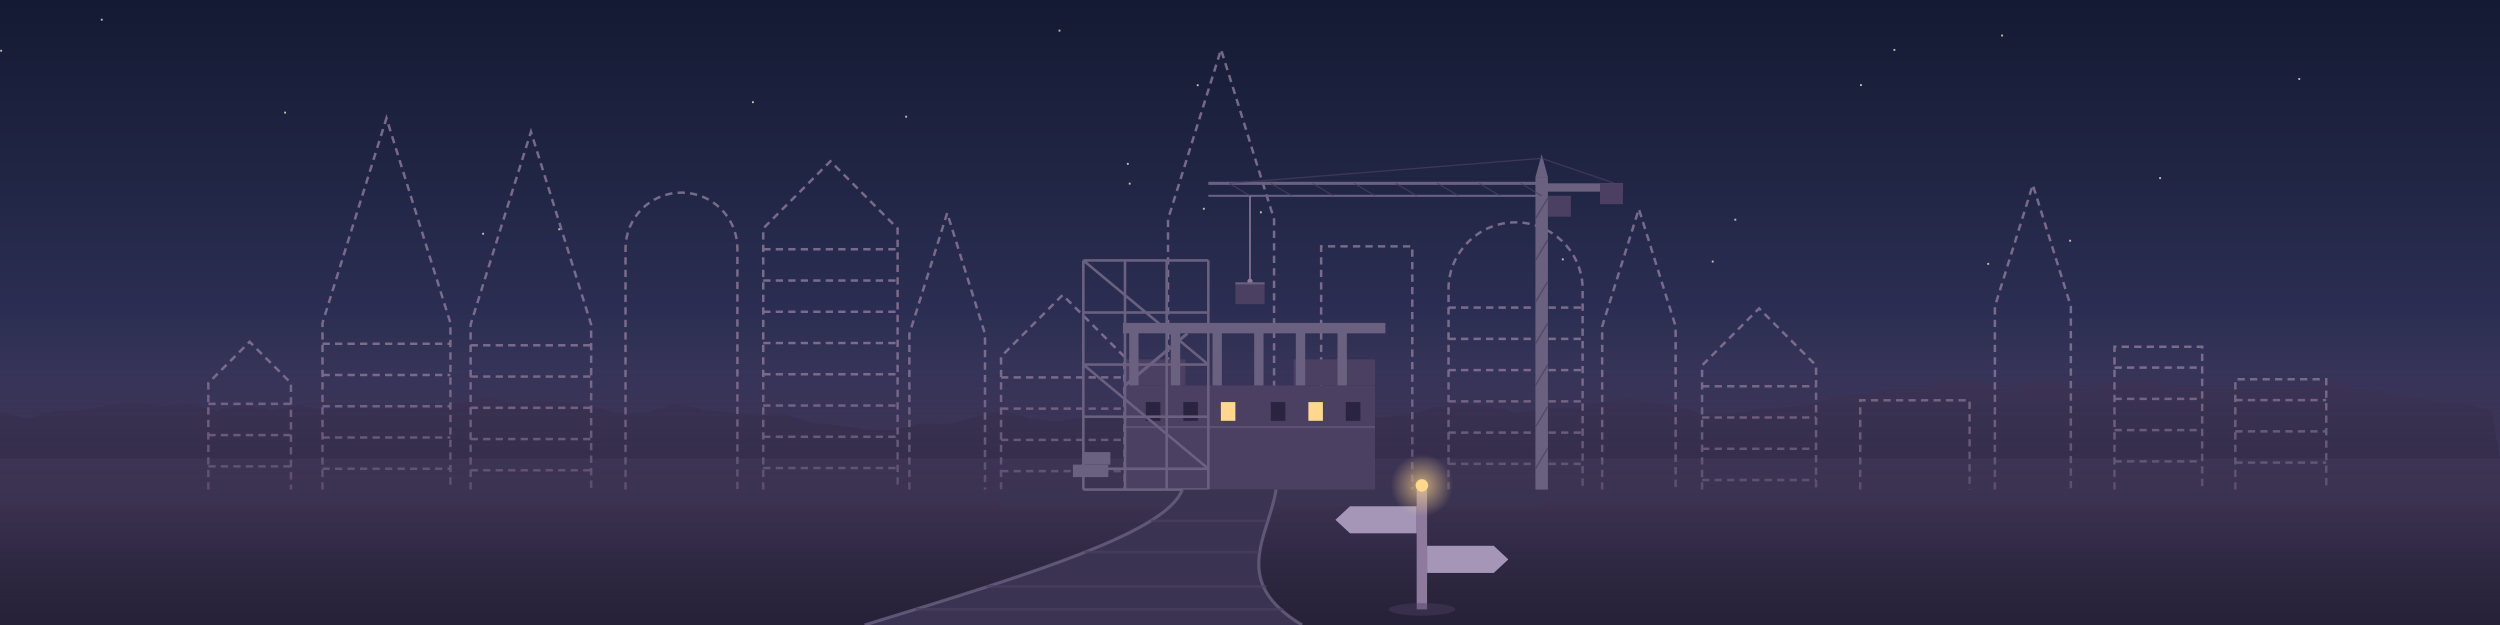
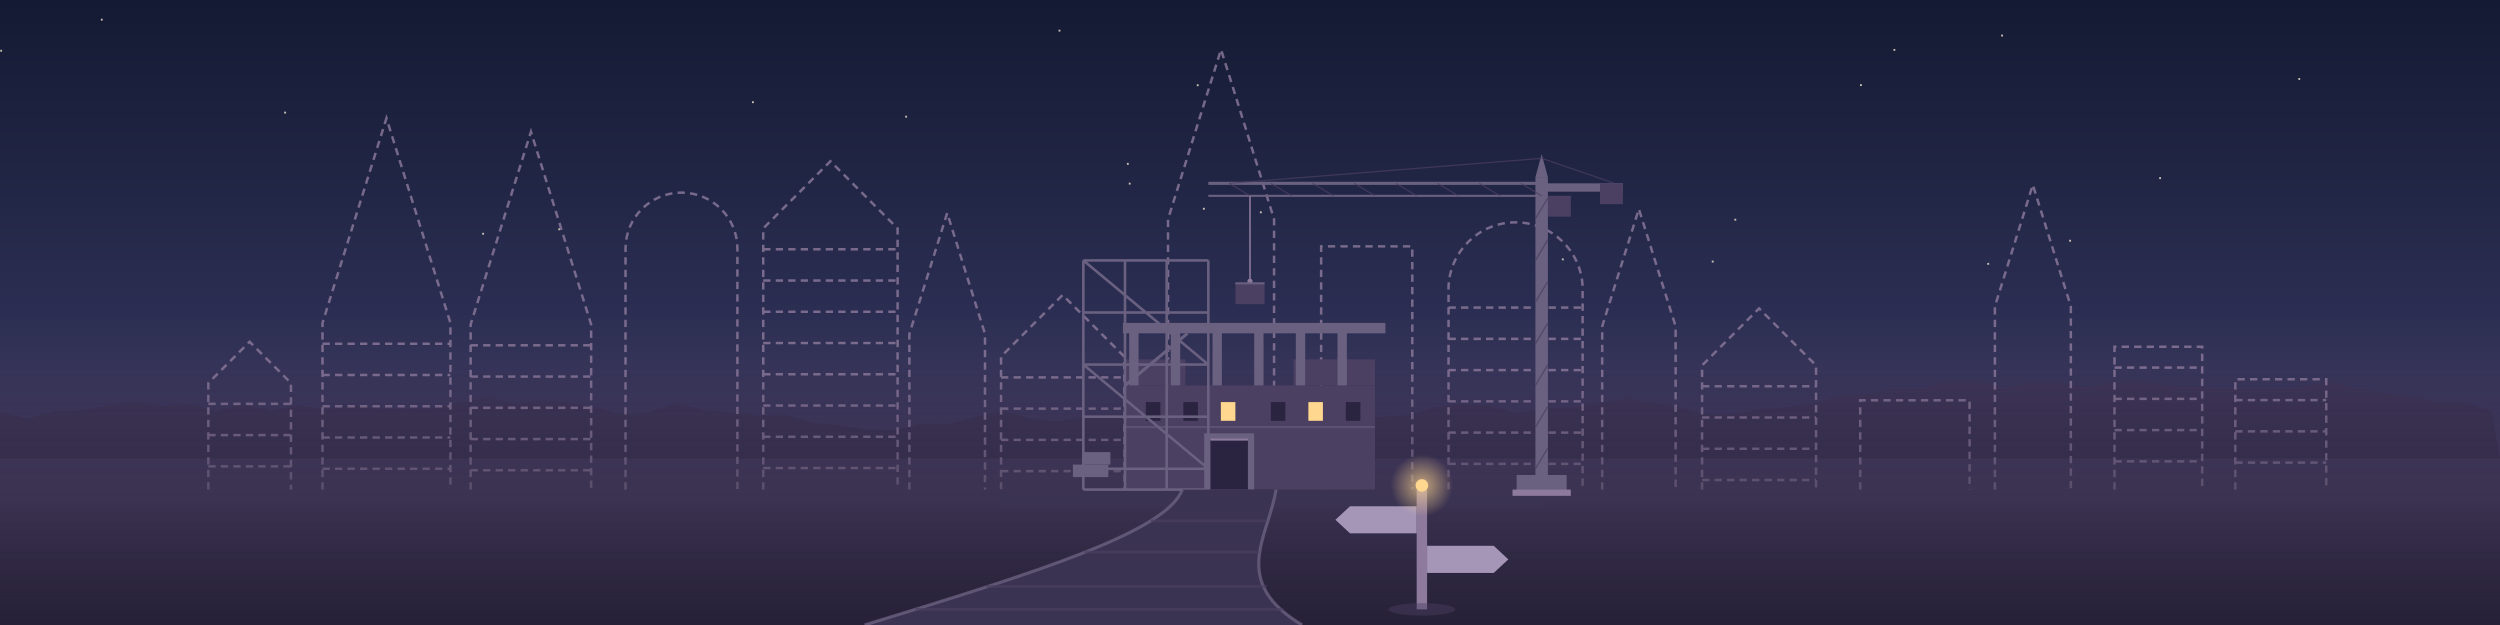
<svg xmlns="http://www.w3.org/2000/svg" viewBox="0 0 2400 600" preserveAspectRatio="xMidYMid slice">
  <defs>
    <linearGradient id="unw-sky" x1="0" y1="0" x2="0" y2="1">
      <stop offset="0" stop-color="#141a33" />
      <stop offset=".5" stop-color="#2b2e52" />
      <stop offset=".8" stop-color="#4f4168" />
      <stop offset="1" stop-color="#3a3352" />
    </linearGradient>
  </defs>
  <rect x="0" y="0" width="2400" height="600" fill="url(#unw-sky)" />
  <path d="M0.2 47.8h1.8v1.8h-1.8zM1921.1 33.2h1.8v1.8h-1.8zM1907.8 252.4h1.8v1.8h-1.8zM1016.2 28.5h1.8v1.8h-1.8zM272.8 107.2h1.8v1.8h-1.8zM1083.6 175.4h1.8v1.8h-1.8zM1148.9 80.9h1.8v1.8h-1.8zM1154.8 199.5h1.8v1.8h-1.8zM96.8 18.0h1.8v1.8h-1.8zM1081.8 156.4h1.8v1.8h-1.8zM1817.7 47.0h1.8v1.8h-1.8zM721.9 97.2h1.8v1.8h-1.8zM1477.2 193.0h1.8v1.8h-1.8zM1986.4 230.2h1.8v1.8h-1.8zM1785.6 80.8h1.8v1.8h-1.8zM462.9 223.5h1.8v1.8h-1.8zM869.0 111.1h1.8v1.8h-1.8zM1499.4 248.1h1.8v1.8h-1.8zM1665.0 210.0h1.8v1.8h-1.8zM2206.4 74.9h1.8v1.8h-1.8zM536.0 219.2h1.8v1.8h-1.8zM1209.5 202.9h1.8v1.8h-1.8zM2072.8 170.1h1.8v1.8h-1.8zM1643.3 250.2h1.8v1.8h-1.8z" fill="#f1e6cf" opacity=".8" />
  <path d="M0 440 0 395.2 26 401.8 52 394.7 78 393.9 104 389.2 130 385.1 156 390.1 182 387.5 208 395 234 387.7 260 394.4 286 389.2 312 392.9 338 389.4 364 392.5 390 392.7 416 392.1 442 386.1 468 381.4 494 387.5 520 384.5 546 386.6 572 391 598 398 624 395.2 650 386.9 676 393.8 702 395.7 728 399 754 398.2 780 405.9 806 408.5 832 412.5 858 413.2 884 406.6 910 407.3 936 400.3 962 393.9 988 401.8 1014 404.6 1040 400.8 1066 400.8 1092 393.8 1118 397.5 1144 392.3 1170 394.5 1196 390.9 1222 393.8 1248 394.6 1274 394 1300 401.5 1326 400.2 1352 398.2 1378 390.8 1404 387.9 1430 389.2 1456 396.7 1482 391.8 1508 391.2 1534 387.1 1560 382.5 1586 386.3 1612 391 1638 397.9 1664 397.8 1690 392.8 1716 390.8 1742 387.4 1768 379.1 1794 378.1 1820 373.4 1846 372.4 1872 366 1898 366 1924 372.3 1950 367.6 1976 368 2002 371.9 2028 367.4 2054 366.1 2080 370.2 2106 371.5 2132 372.5 2158 373 2184 372.7 2210 371.7 2236 366 2262 372.9 2288 377 2314 381.3 2340 385.6 2366 386.7 2392 394.3 2400 440Z" fill="#3d3456" />
  <path d="M200 470V367.7L239.6 328.1L279.3 367.7V470M200 387.7H279.3M200 417.7H279.3M200 447.7H279.3M309.6 470V310L371 113.5L432.4 310V470M309.6 330H432.4M309.6 360H432.4M309.6 390H432.4M309.6 420H432.4M309.6 450H432.4M451.8 470V311.5L509.7 126.5L567.5 311.5V470M451.8 331.5H567.5M451.8 361.5H567.5M451.8 391.5H567.5M451.8 421.5H567.5M451.8 451.5H567.5M600.5 470V238.6A53.7 53.7 0 0 1 707.9 238.6V470M732.7 470V219.3L797.2 154.8L861.7 219.3V470M732.7 239.3H861.7M732.7 269.3H861.7M732.7 299.3H861.7M732.7 329.3H861.7M732.7 359.3H861.7M732.7 389.3H861.7M732.7 419.3H861.7M732.7 449.3H861.7M873 470V320.6L909.3 204.5L945.6 320.6V470M961 470V342.3L1020.1 283.2L1079.3 342.3V470M961 362.3H1079.3M961 392.3H1079.3M961 422.3H1079.3M961 452.3H1079.3M1121.3 470V210.4L1172.2 47.5L1223.1 210.4V470M1268.3 470V236.5H1355.8V470M1390.6 470V275.3A64.4 64.4 0 0 1 1519.3 275.3V470M1390.6 295.3H1519.3M1390.6 325.3H1519.3M1390.6 355.3H1519.3M1390.6 385.3H1519.3M1390.6 415.3H1519.3M1390.6 445.3H1519.3M1538.1 470V313.3L1573.3 200.6L1608.6 313.3V470M1634 470V350.8L1688.7 296.1L1743.4 350.8V470M1634 370.8H1743.4M1634 400.8H1743.4M1634 430.8H1743.4M1634 460.8H1743.4M1785.8 470V384.3H1890.8V470M1915.1 470V294.1L1951.5 177.4L1988 294.1V470M2029.9 470V332.9H2114.1V470M2029.9 352.9H2114.1M2029.9 382.9H2114.1M2029.9 412.9H2114.1M2029.9 442.9H2114.1M2145.9 470V364.1H2233.2V470M2145.9 384.1H2233.2M2145.9 414.1H2233.2M2145.9 444.1H2233.2" fill="none" stroke="#8d7a9c" stroke-width="2.4" stroke-dasharray="7 5" opacity=".8" />
  <defs>
    <linearGradient id="fog" x1="0" y1="0" x2="0" y2="1">
      <stop offset="0" stop-color="#231e33" stop-opacity="0" />
      <stop offset=".6" stop-color="#231e33" stop-opacity=".5" />
      <stop offset="1" stop-color="#231e33" stop-opacity=".85" />
    </linearGradient>
    <radialGradient id="sign-lamp">
      <stop offset="0" stop-color="#ffd78f" stop-opacity=".7" />
      <stop offset="1" stop-color="#ffd78f" stop-opacity="0" />
    </radialGradient>
  </defs>
  <g>
    <rect x="-100" y="350" width="2600" height="250" fill="url(#fog)" />
  </g>
  <rect x="960" y="470" width="520" height="16" fill="#3a3352" />
  <rect x="1080" y="370" width="240" height="100" fill="#4b3f62" />
+   <rect x="1156" y="416" width="48" height="54" fill="#6a6080" />
+   <rect x="1162" y="422" width="36" height="48" fill="#2a2440" />
+   <path d="M1162 422L1198 422" stroke="#8d7a9c" stroke-width="2" />
  <path d="M1080 410L1320 410" stroke="#6a6080" stroke-width="2" opacity=".55" />
  <path d="M1100 386h14v18h-14zM1136 386h14v18h-14zM1172 386h14v18h-14zM1220 386h14v18h-14zM1256 386h14v18h-14zM1292 386h14v18h-14z" fill="#2a2440" />
  <path d="M1172 386h14v18h-14zM1256 386h14v18h-14z" fill="#ffd78f" />
  <rect x="1080" y="345" width="58" height="25" fill="#4b3f62" />
  <rect x="1242" y="345" width="78" height="25" fill="#4b3f62" />
  <rect x="1084" y="318" width="9" height="52" fill="#6a6080" />
  <rect x="1124" y="318" width="9" height="52" fill="#6a6080" />
  <rect x="1164" y="318" width="9" height="52" fill="#6a6080" />
  <rect x="1204" y="318" width="9" height="52" fill="#6a6080" />
  <rect x="1244" y="318" width="9" height="52" fill="#6a6080" />
  <rect x="1284" y="318" width="9" height="52" fill="#6a6080" />
  <rect x="1078" y="310" width="252" height="10" fill="#6a6080" />
  <path d="M1080 370L1140 320" stroke="#6a6080" stroke-width="3" />
  <rect x="1030" y="446" width="34" height="12" fill="#6a6080" />
  <rect x="1040" y="434" width="26" height="12" fill="#6a6080" />
  <path d="M1040 470V250M1080 470V250M1120 470V250M1160 470V250M1040 250H1160M1040 300H1160M1040 350H1160M1040 400H1160M1040 450H1160M1040 470H1160M1040 250L1160 350M1040 350L1160 450" fill="none" stroke="#6a6080" stroke-width="2.5" />
  <rect x="1474" y="170" width="12" height="300" fill="#6a6080" />
+   <rect x="1456" y="456" width="48" height="16" fill="#6a6080" />
+   <rect x="1452" y="470" width="56" height="6" fill="#8d7a9c" />
  <path d="M1474 210L1486 190" stroke="#4b3f62" stroke-width="1.4" opacity=".7" />
  <path d="M1474 250L1486 230" stroke="#4b3f62" stroke-width="1.4" opacity=".7" />
  <path d="M1474 290L1486 270" stroke="#4b3f62" stroke-width="1.4" opacity=".7" />
  <path d="M1474 330L1486 310" stroke="#4b3f62" stroke-width="1.4" opacity=".7" />
  <path d="M1474 370L1486 350" stroke="#4b3f62" stroke-width="1.4" opacity=".7" />
  <path d="M1474 410L1486 390" stroke="#4b3f62" stroke-width="1.4" opacity=".7" />
  <path d="M1474 450L1486 430" stroke="#4b3f62" stroke-width="1.4" opacity=".7" />
  <path d="M1160 176L1480 176" stroke="#6a6080" stroke-width="3" />
  <path d="M1160 188L1480 188" stroke="#6a6080" stroke-width="2" />
  <path d="M1180 176L1200 188" stroke="#4b3f62" stroke-width="1.2" opacity=".7" />
  <path d="M1220 176L1240 188" stroke="#4b3f62" stroke-width="1.2" opacity=".7" />
  <path d="M1260 176L1280 188" stroke="#4b3f62" stroke-width="1.2" opacity=".7" />
  <path d="M1300 176L1320 188" stroke="#4b3f62" stroke-width="1.2" opacity=".7" />
  <path d="M1340 176L1360 188" stroke="#4b3f62" stroke-width="1.2" opacity=".7" />
  <path d="M1380 176L1400 188" stroke="#4b3f62" stroke-width="1.2" opacity=".7" />
  <path d="M1420 176L1440 188" stroke="#4b3f62" stroke-width="1.2" opacity=".7" />
  <path d="M1460 176L1480 188" stroke="#4b3f62" stroke-width="1.2" opacity=".7" />
  <rect x="1480" y="176" width="78" height="8" fill="#6a6080" />
  <rect x="1536" y="176" width="22" height="20" fill="#4b3f62" />
  <path d="M1474 170 1480 148 1486 170Z" fill="#6a6080" />
  <path d="M1480 152L1180 176" stroke="#4b3f62" stroke-width="1.2" opacity=".7" />
  <path d="M1480 152L1550 176" stroke="#4b3f62" stroke-width="1.2" opacity=".7" />
  <rect x="1486" y="188" width="22" height="20" fill="#4b3f62" />
  <g>
    <path d="M1200 188L1200 270" stroke="#8d7a9c" stroke-width="1.5" />
    <circle cx="1200" cy="270" r="2.5" fill="#8d7a9c" />
    <rect x="1186" y="272" width="28" height="20" fill="#4b3f62" />
    <path d="M1186 272L1214 272" stroke="#6a6080" stroke-width="2" />
  </g>
  <path d="M1135 470C1120 510 1000 548 830 600L1250 600C1180 558 1218 515 1225 470Z" fill="#3a3352" />
  <path d="M1135 470C1120 510 1000 548 830 600M1225 470C1218 515 1180 558 1250 600" fill="none" stroke="#6a6080" stroke-width="3" opacity=".8" />
  <path d="M1105 500H1216M1041 530H1209M947 563H1216M879 585H1232" fill="none" stroke="#4b3f62" stroke-width="2.5" opacity=".7" />
  <rect x="1360" y="470" width="10" height="115" fill="#8d7a9c" />
  <path d="M1296 486h64v26h-64l-14-13z" fill="#a596b8" />
  <path d="M1370 524h64l14 13-14 13h-64z" fill="#a596b8" />
  <circle cx="1365" cy="466" r="30" fill="url(#sign-lamp)" />
  <circle cx="1365" cy="466" r="6" fill="#ffd78f" />
  <ellipse cx="1365" cy="585" rx="32" ry="6" fill="#4b3f62" opacity=".45" />
</svg>
